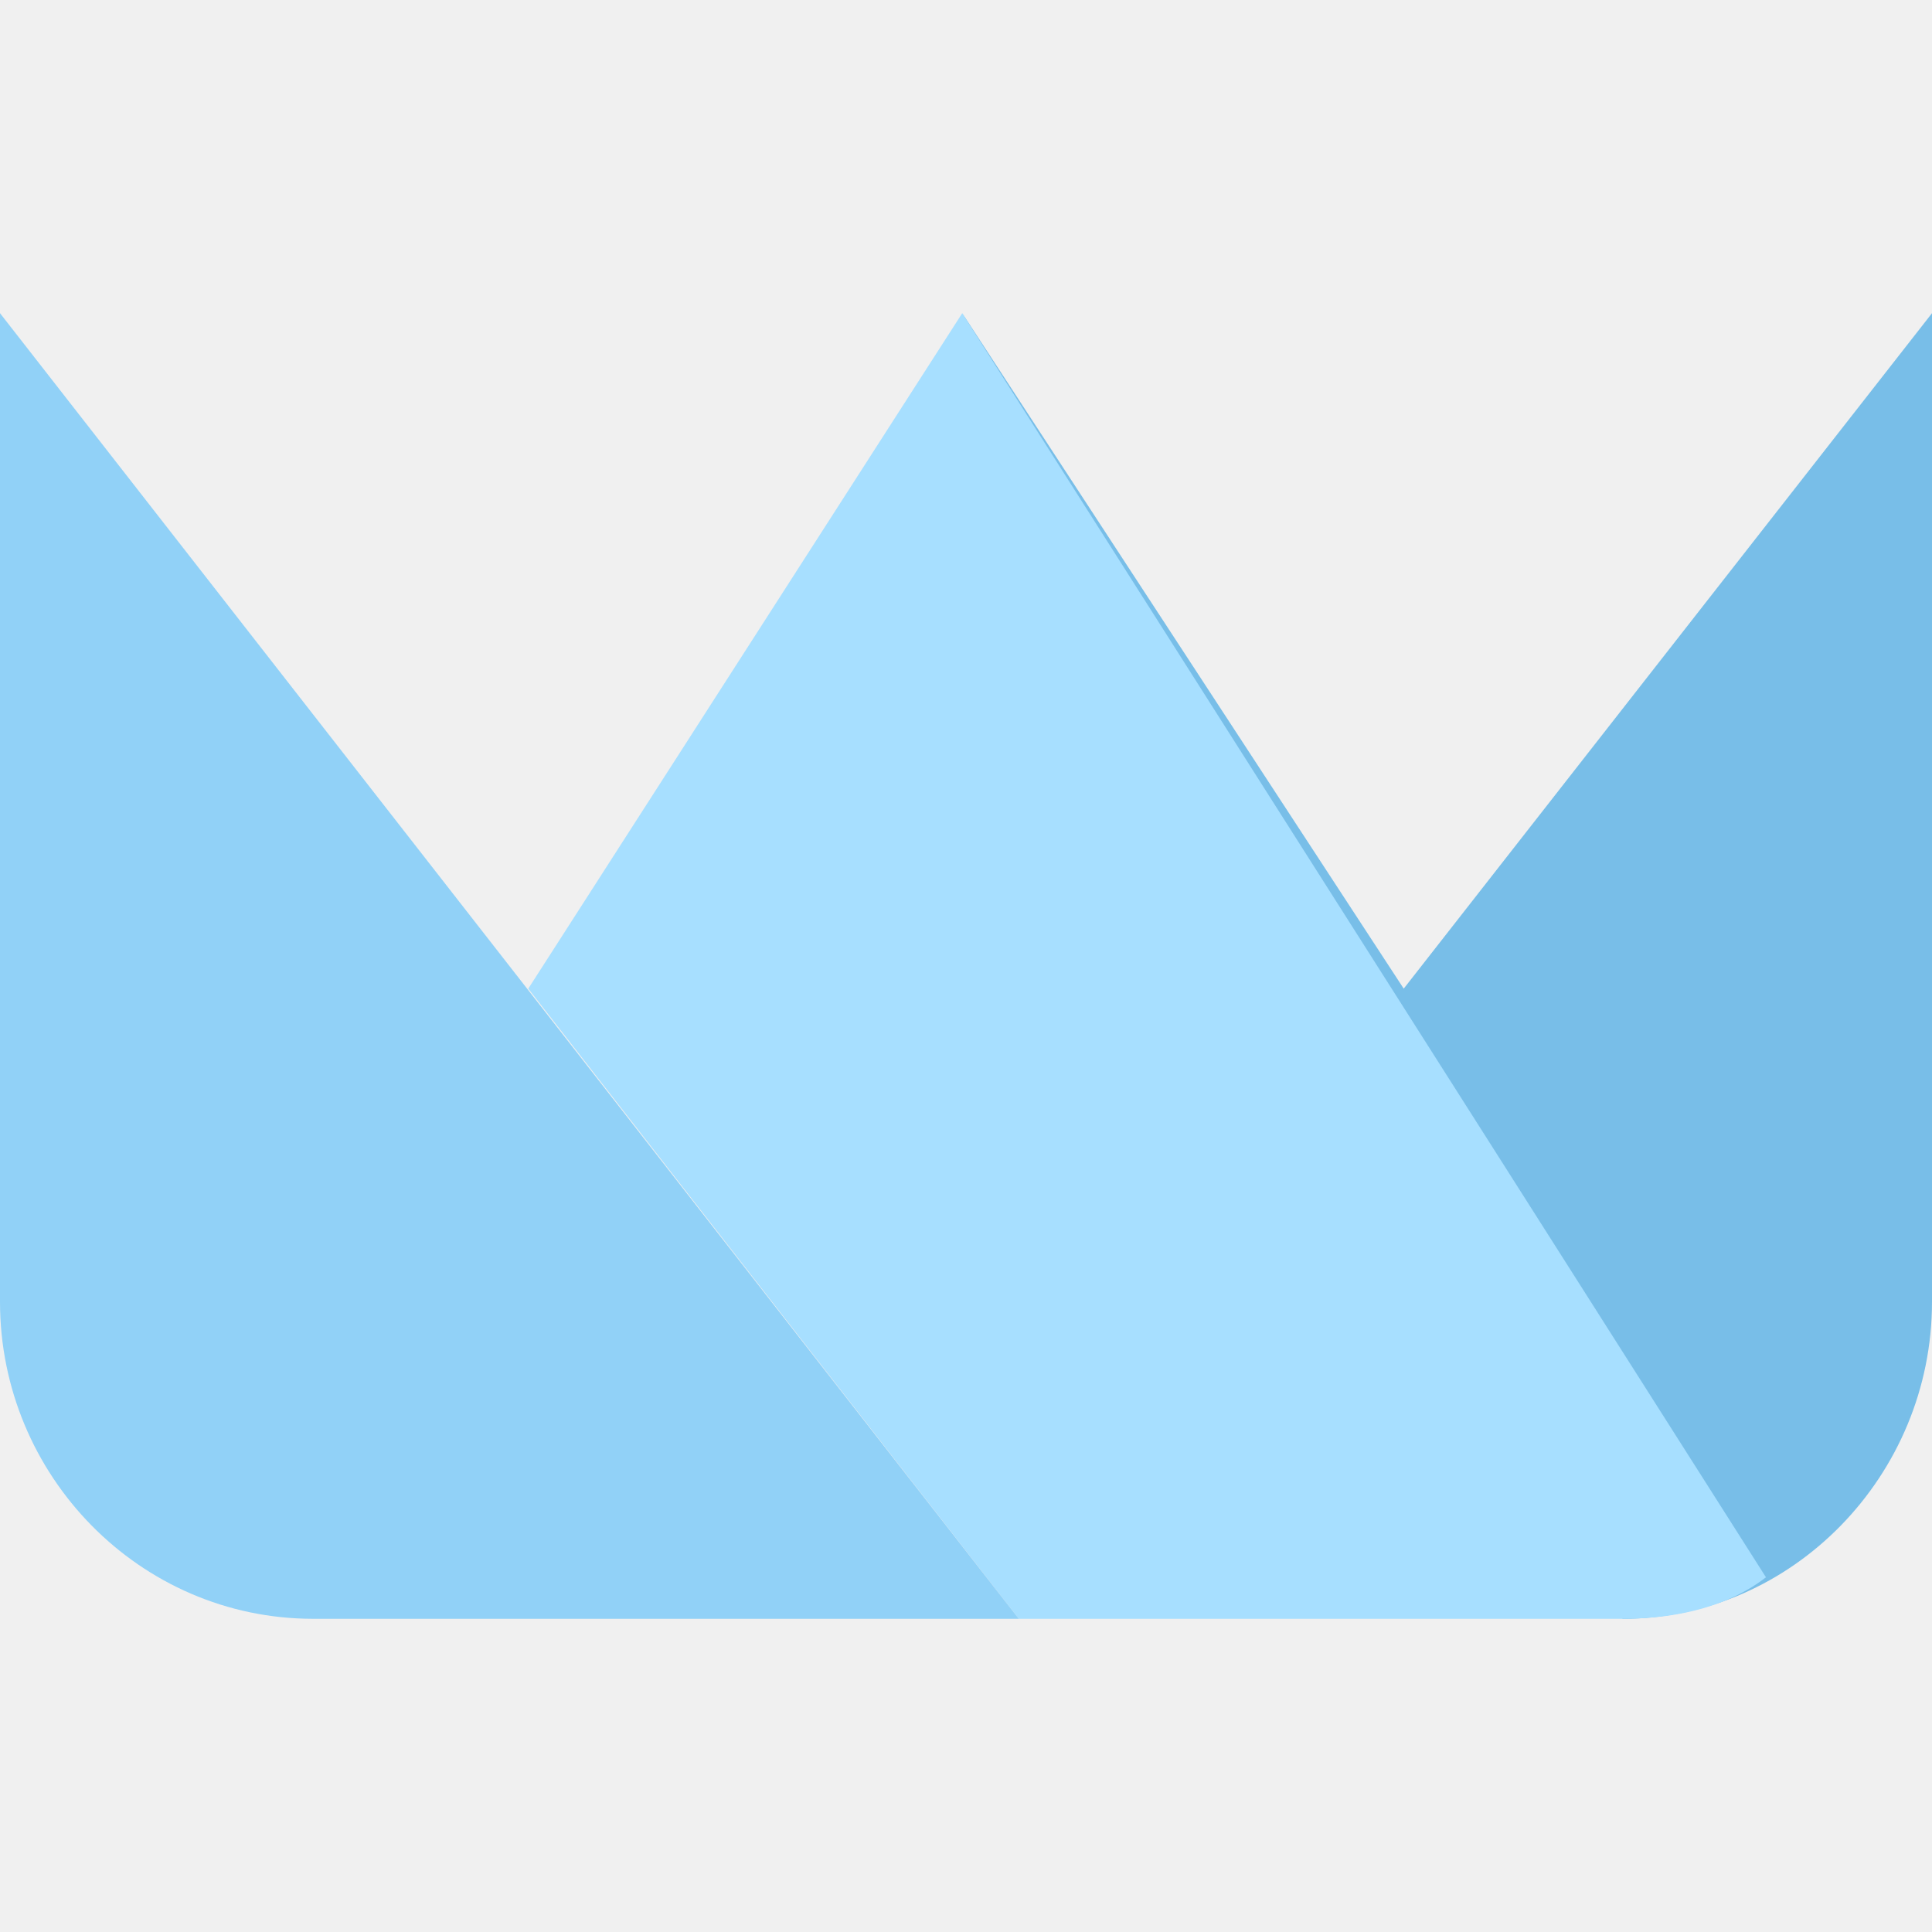
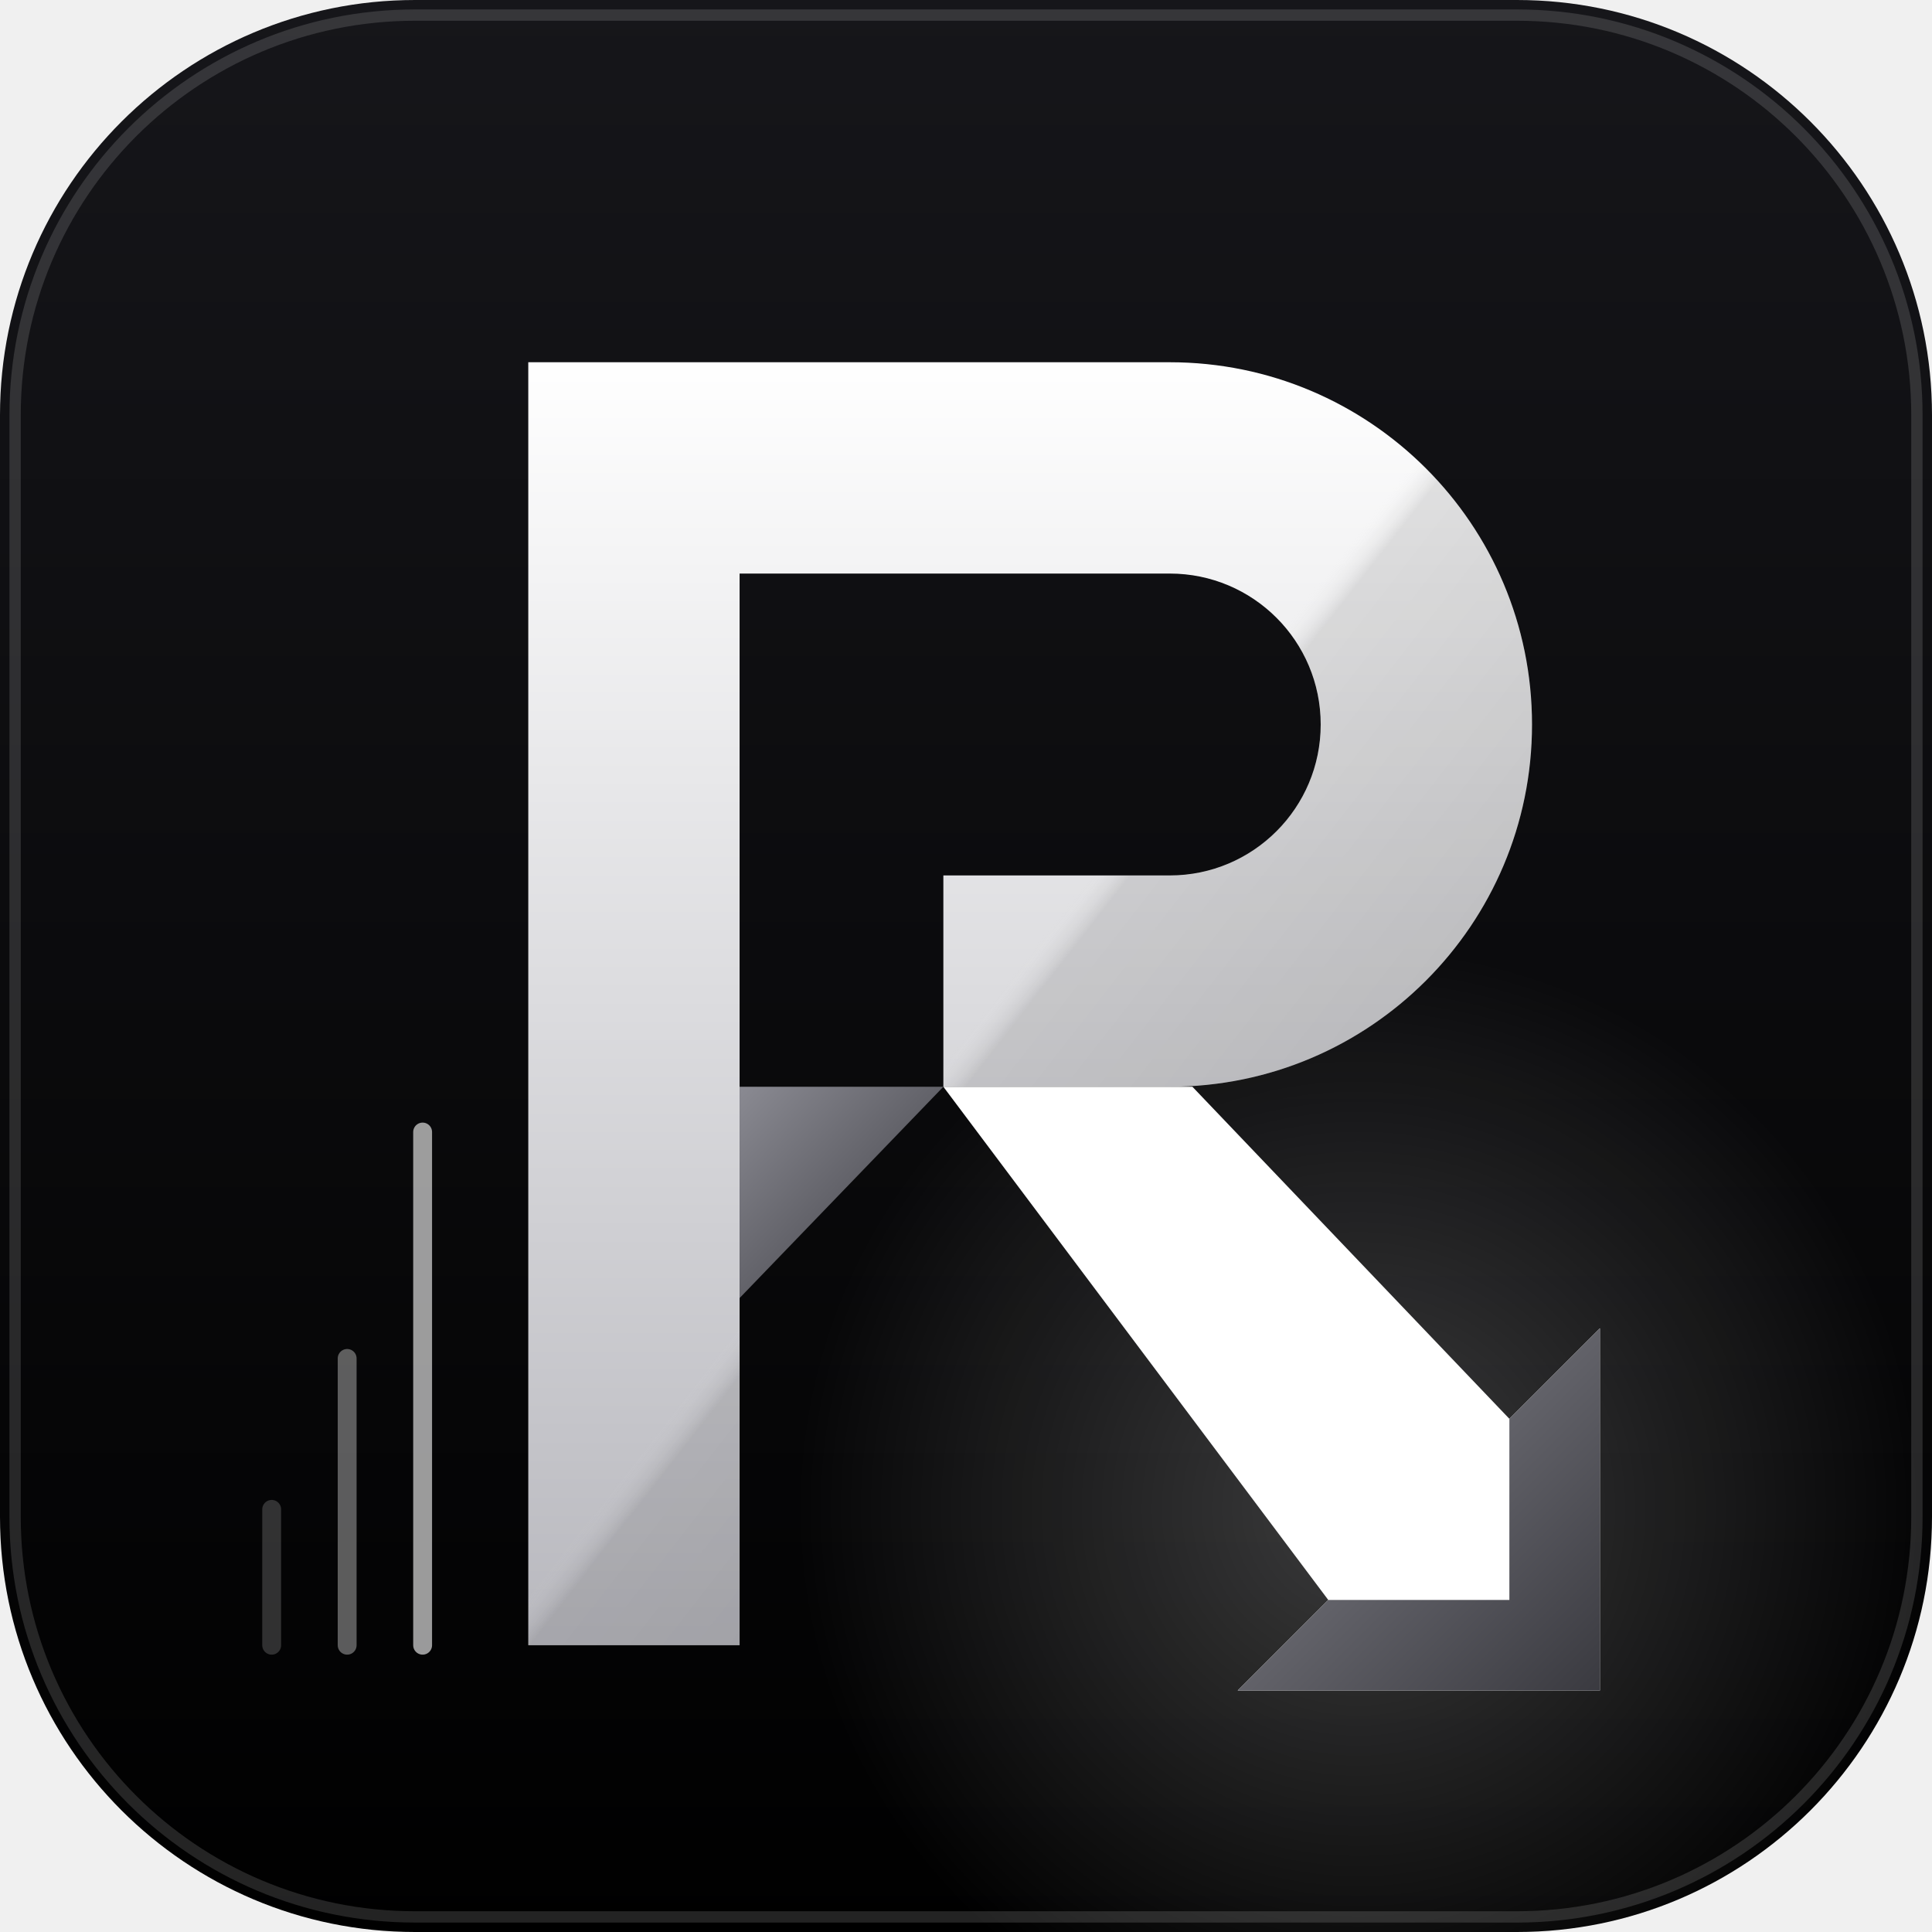
- <svg xmlns="http://www.w3.org/2000/svg" width="512" height="512" viewBox="0 0 512 512">
-   <path fill="#78BEE8" d="M512 83V345C512 391 475 429 430 429L255 83L372 262Z" />
-   <path fill="#A7DFFF" d="M255 83L140 262L270 429H430C446 429 459 425 468 418Z" />
-   <path fill="#91D1F7" d="M0 83V345C0 391 37 429 83 429H270Z" />
+ <svg xmlns="http://www.w3.org/2000/svg" viewBox="0 0 512 512">
+   <defs>
+     <linearGradient id="bg" x1="0" y1="0" x2="0" y2="1">
+       <stop offset="0" stop-color="#16161a" />
+       <stop offset="1" stop-color="#000" />
+     </linearGradient>
+     <linearGradient id="w" x1="0" y1="0" x2="0" y2="1">
+       <stop offset="0" stop-color="#fff" />
+       <stop offset="1" stop-color="#b8b8be" />
+     </linearGradient>
+     <linearGradient id="g" x1="0" y1="0" x2="1" y2="1">
+       <stop offset="0" stop-color="#8a8a92" />
+       <stop offset="1" stop-color="#3a3a40" />
+     </linearGradient>
+     <linearGradient id="sheen" x1="0" y1="0" x2="1" y2="1">
+       <stop offset="0" stop-color="#fff" stop-opacity="0" />
+       <stop offset=".48" stop-color="#fff" stop-opacity="0" />
+       <stop offset=".5" stop-color="#000" stop-opacity=".1" />
+       <stop offset="1" stop-color="#000" stop-opacity=".22" />
+     </linearGradient>
+     <radialGradient id="glow" cx=".5" cy=".5" r=".5">
+       <stop offset="0" stop-color="#fff" stop-opacity=".22" />
+       <stop offset="1" stop-color="#fff" stop-opacity="0" />
+     </radialGradient>
+     <clipPath id="plate">
+       <rect width="512" height="512" rx="110" />
+     </clipPath>
+   </defs>
+   <g clip-path="url(#plate)">
+     <rect width="512" height="512" fill="url(#bg)" />
+     <circle cx="360" cy="400" r="150" fill="url(#glow)" />
+     <path d="M140 436V96h170a96 96 0 0 1 0 192h-60v-56h60a40 40 0 0 0 0-80H196v284z" fill="url(#w)" />
+     <path d="M196 288h54l-54 56z" fill="url(#g)" />
+     <path d="M250 288h66l84 88 24-24v96H328l24-24z" fill="#fff" />
+     <path d="M424 352v96H328l24-24h48v-48z" fill="url(#g)" />
+     <path d="M140 436V96h170a96 96 0 0 1 0 192h-60v-56h60a40 40 0 0 0 0-80H196v284z" fill="url(#sheen)" />
+     <g stroke="#fff" stroke-linecap="round" stroke-width="5">
+       <path d="M112 436V300" stroke-opacity=".6" />
+       <path d="M92 436v-76" stroke-opacity=".35" />
+       <path d="M72 436v-36" stroke-opacity=".18" />
+     </g>
+   </g>
+   <rect x="4" y="4" width="504" height="504" rx="106" fill="none" stroke="#fff" stroke-opacity=".14" stroke-width="3" />
</svg>
